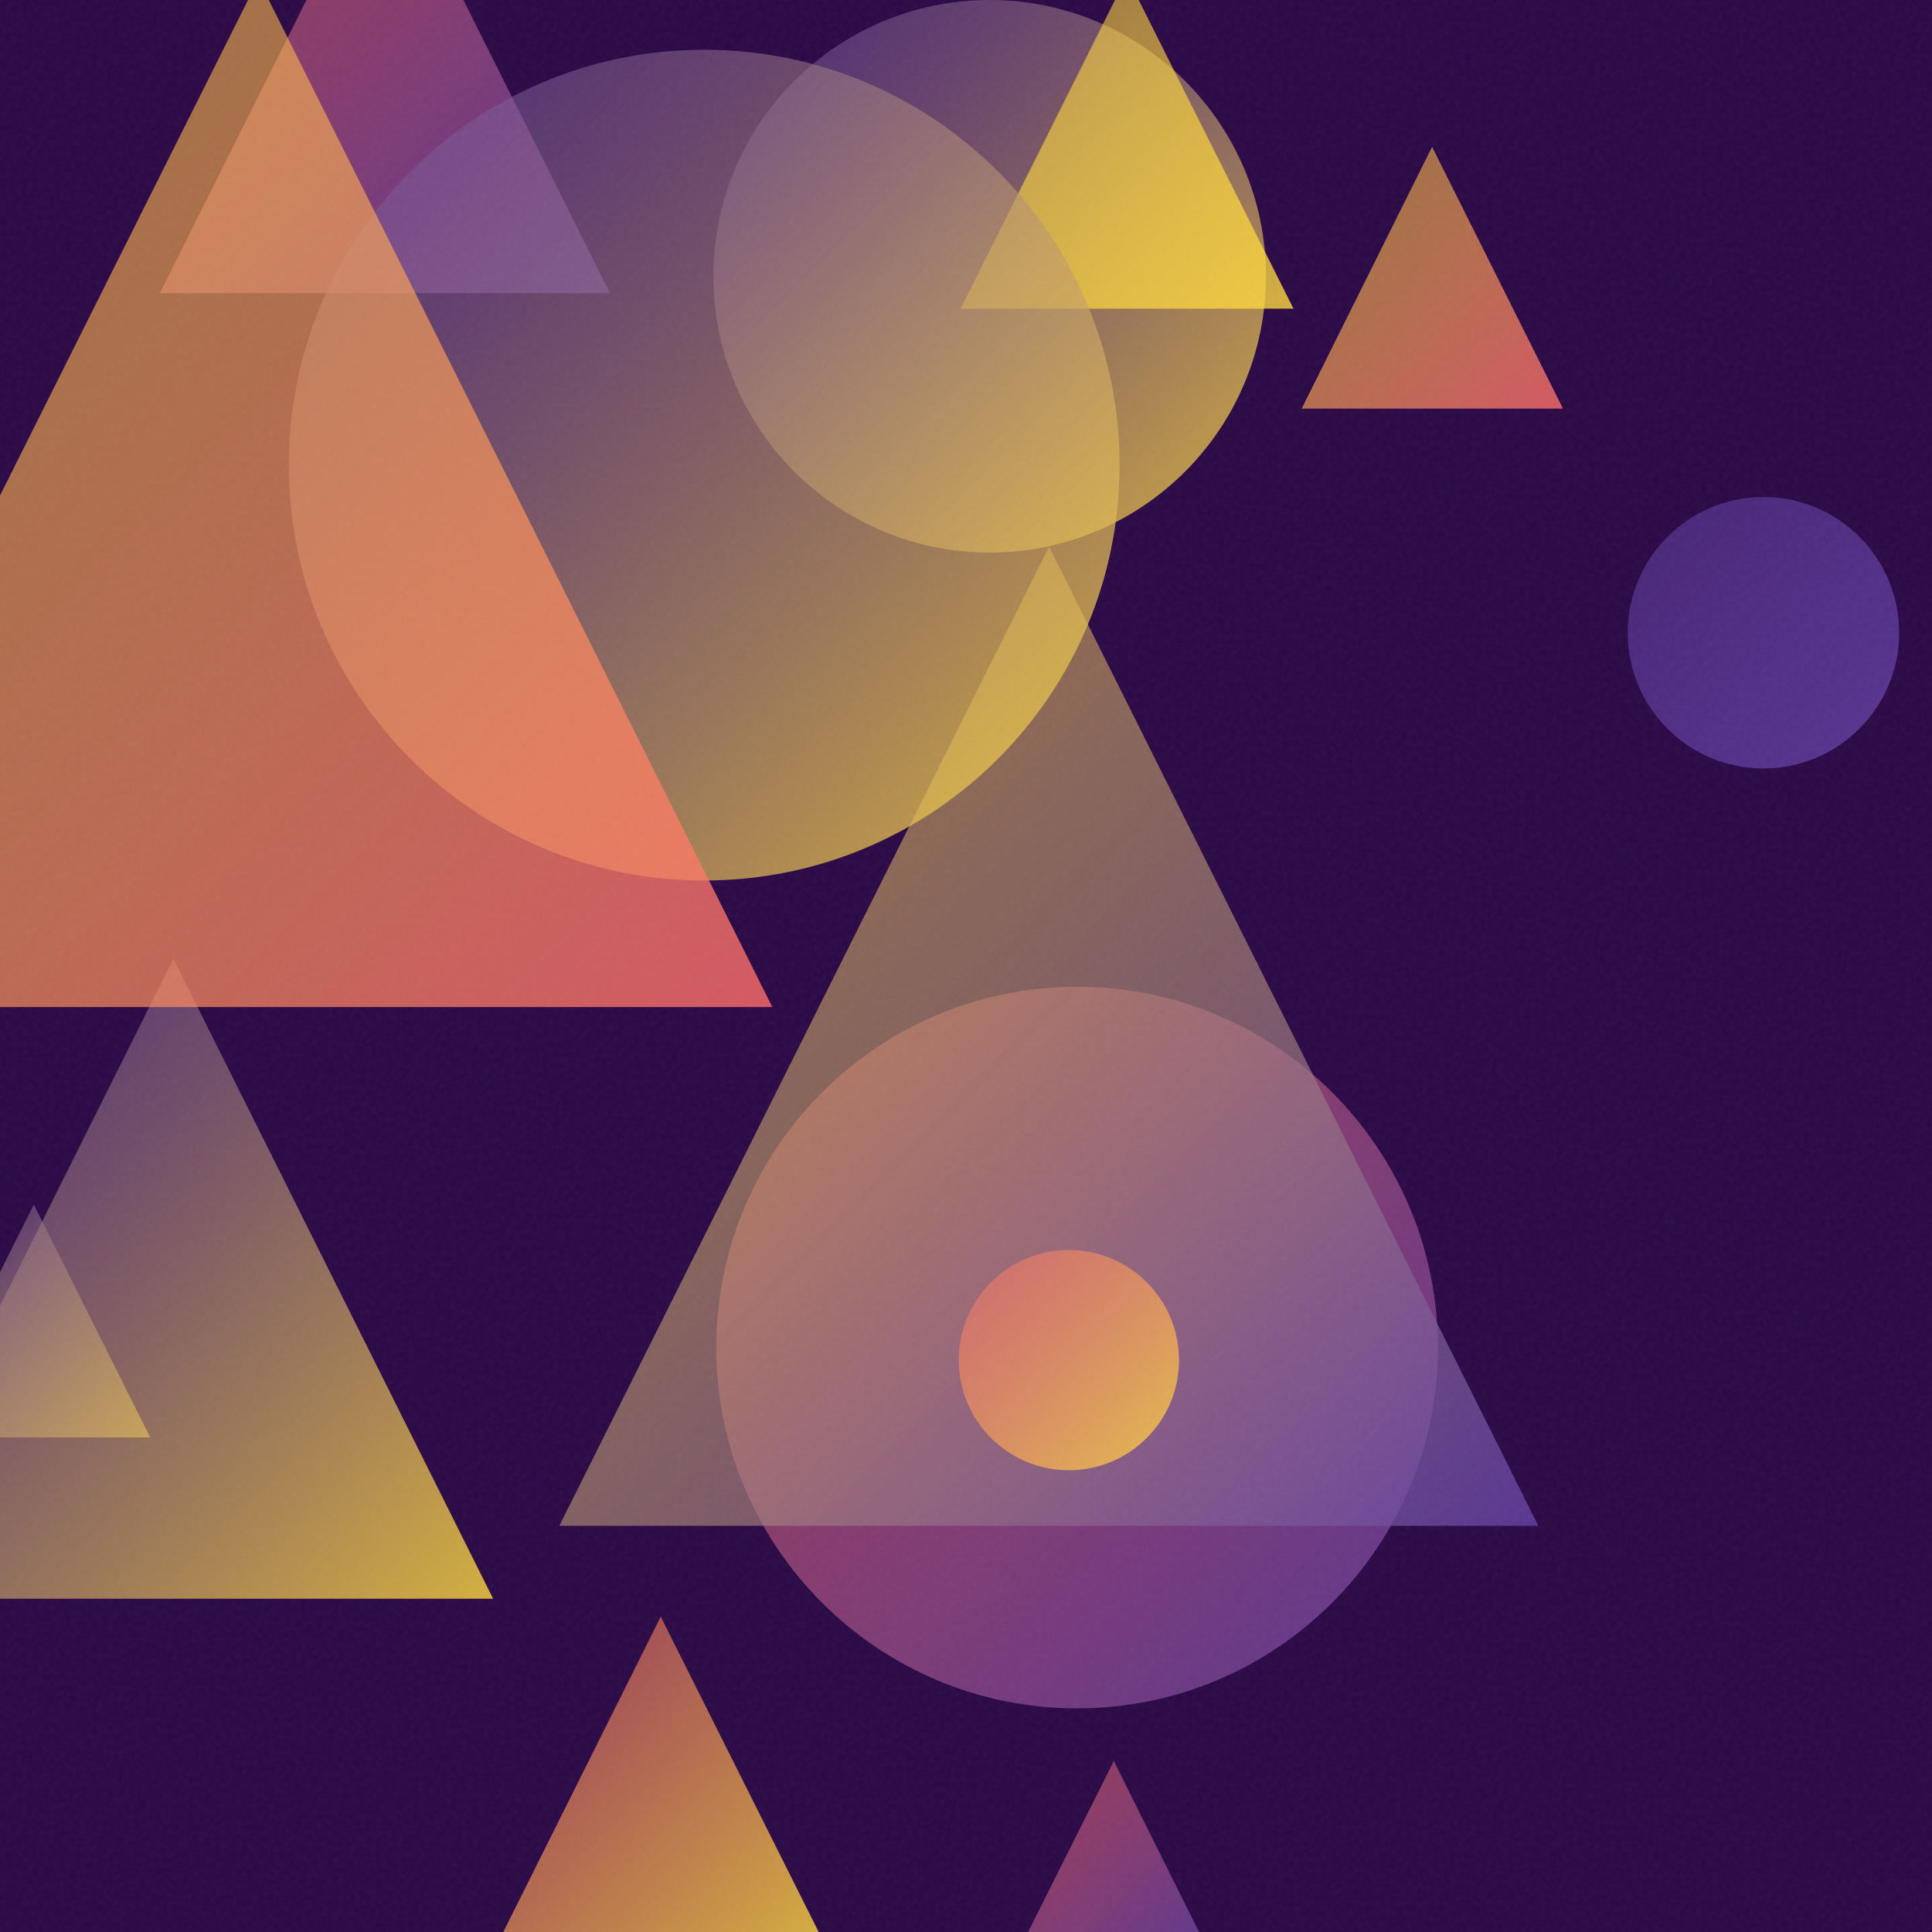
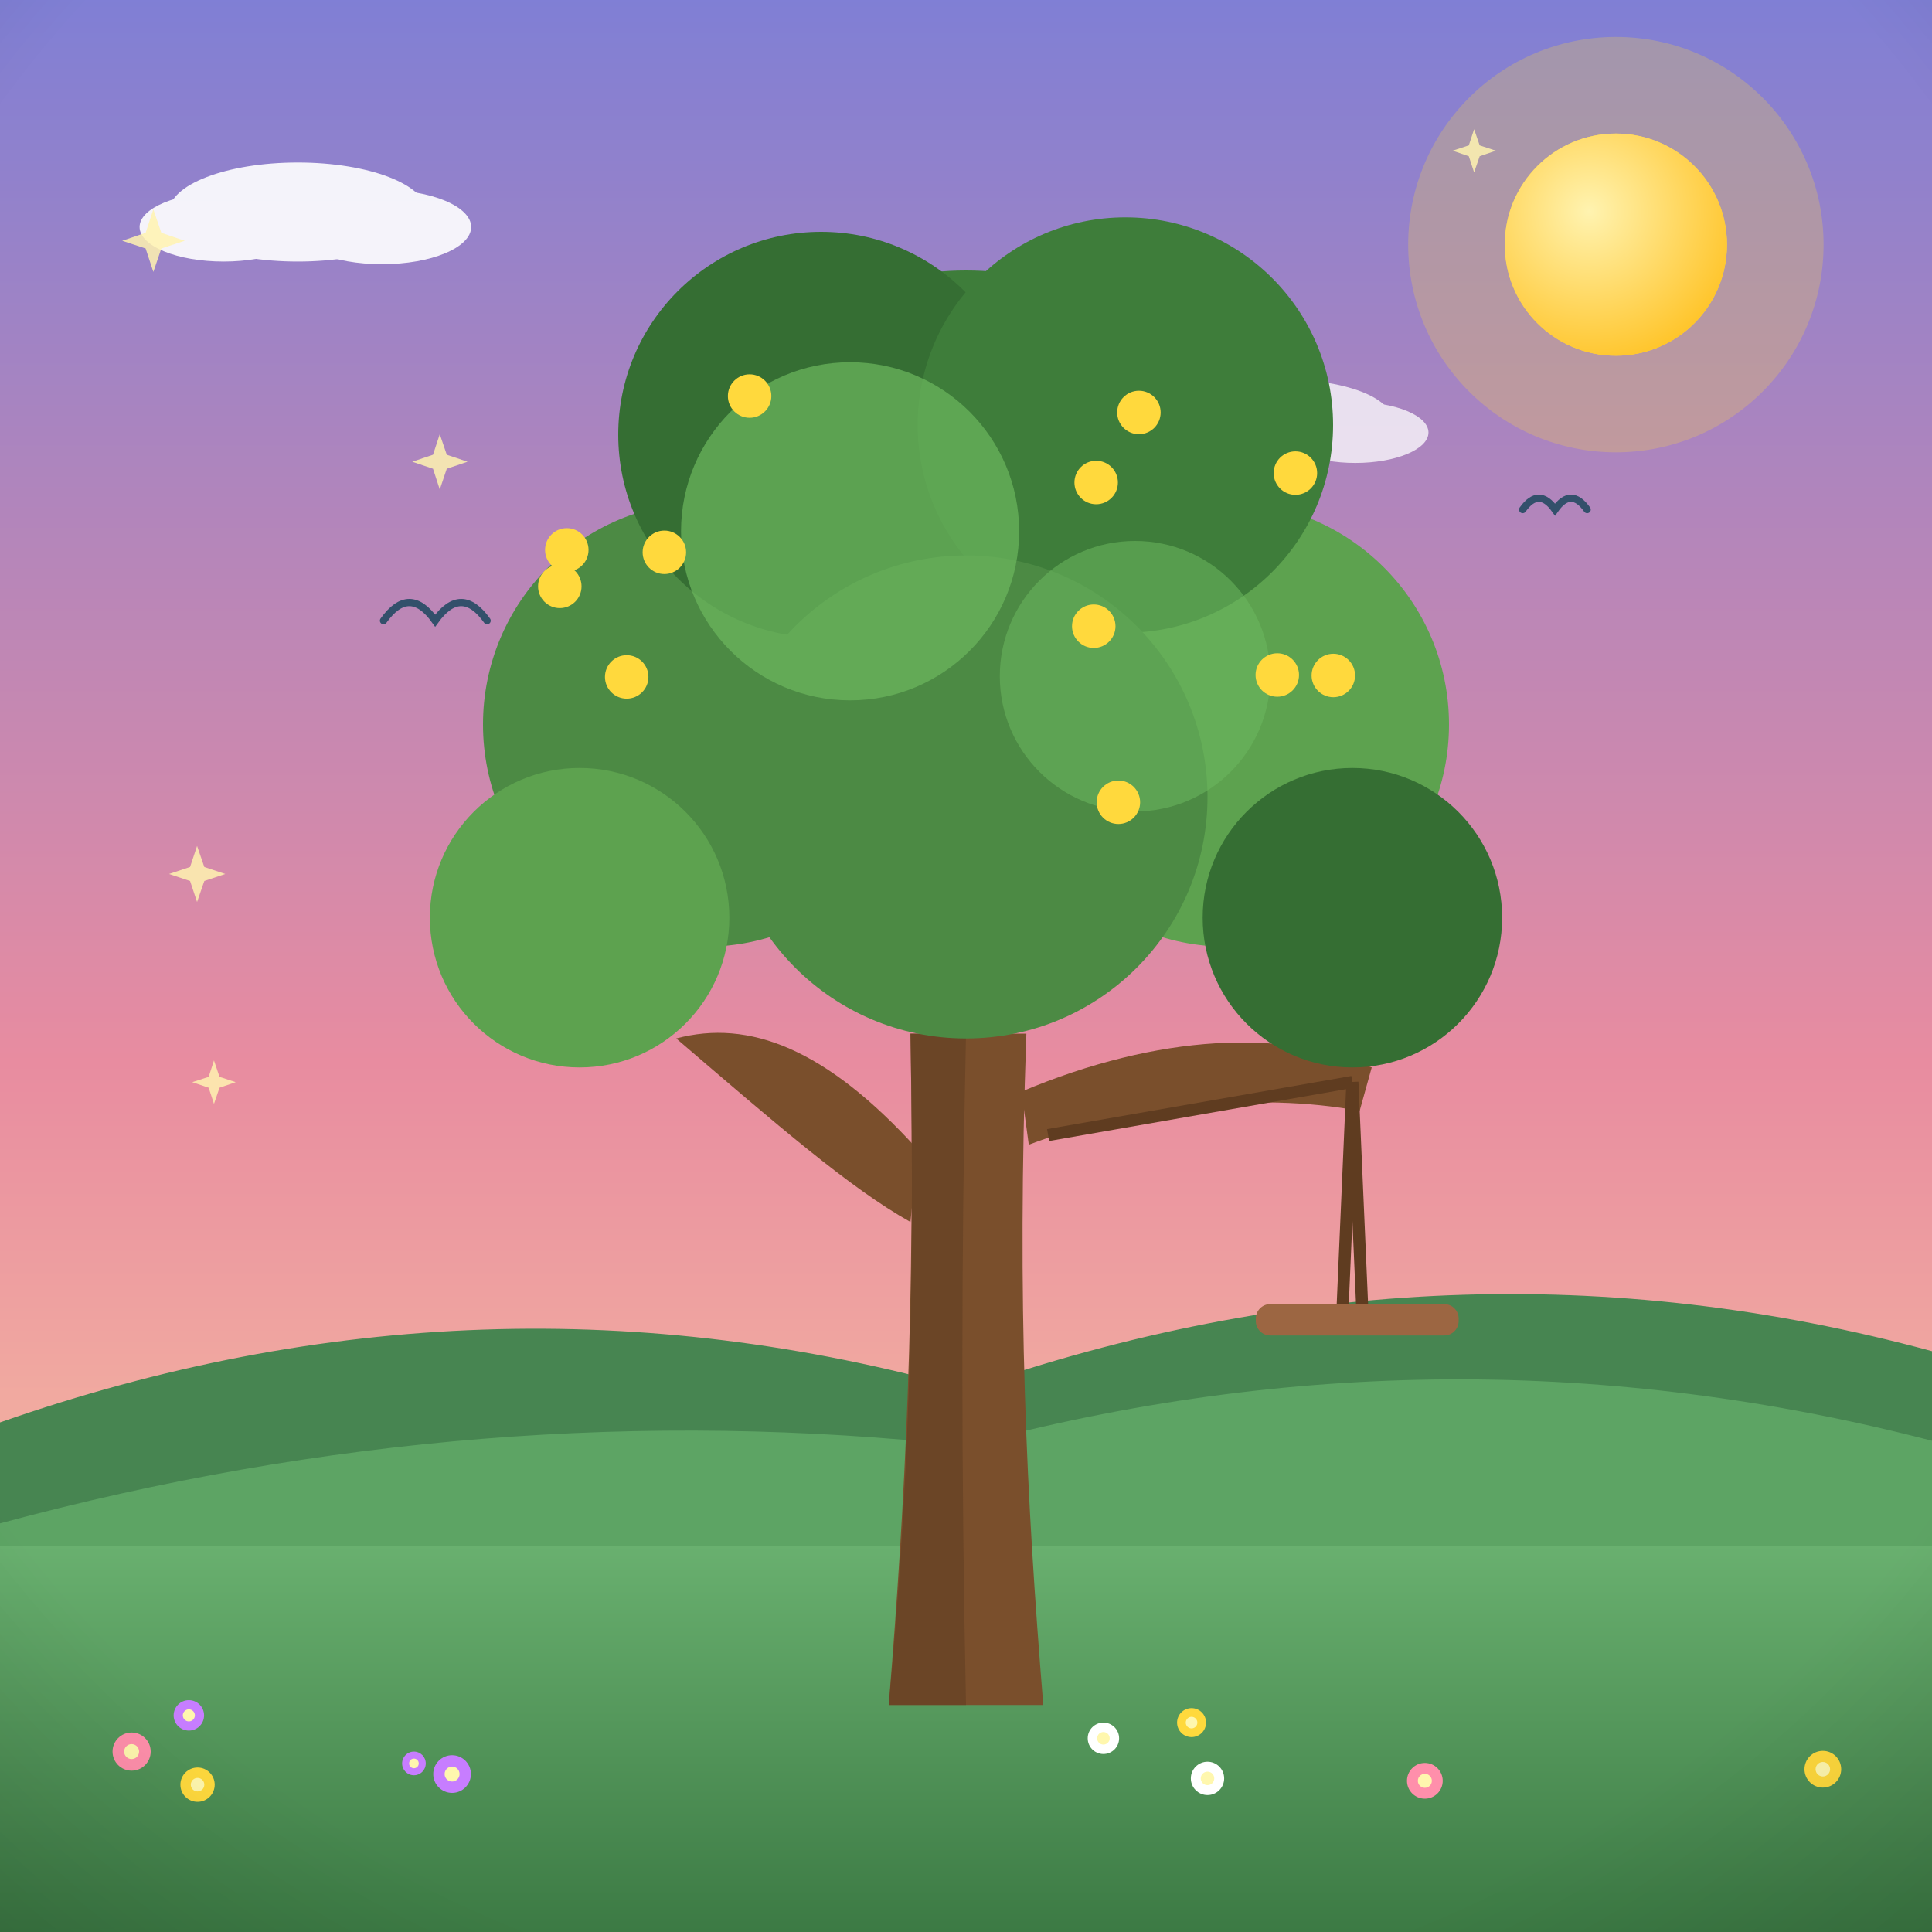
- <svg xmlns="http://www.w3.org/2000/svg" viewBox="0 0 400 400">
+ <svg xmlns="http://www.w3.org/2000/svg" viewBox="0 0 800 800">
  <defs>
-     <linearGradient id="g0" x1="33.1" y1="-32.5" x2="126.3" y2="60.7" gradientUnits="userSpaceOnUse">
-       <stop offset="0" stop-color="#FF6B6B" stop-opacity="0.5" />
-       <stop offset="1" stop-color="#6441A5" stop-opacity="0.8" />
+     <linearGradient id="sky" x1="0" y1="0" x2="0" y2="1">
+       <stop offset="0" stop-color="#7f7fd5" />
+       <stop offset="0.55" stop-color="#e88ca0" />
+       <stop offset="1" stop-color="#ffd9a0" />
    </linearGradient>
-     <linearGradient id="g1" x1="148.2" y1="204.3" x2="297.7" y2="353.7" gradientUnits="userSpaceOnUse">
-       <stop offset="0" stop-color="#FF6B6B" stop-opacity="0.5" />
-       <stop offset="1" stop-color="#6441A5" stop-opacity="0.8" />
+     <radialGradient id="sunG" cx="0.38" cy="0.35" r="0.9">
+       <stop offset="0" stop-color="#fff3b0" />
+       <stop offset="1" stop-color="#ffb703" />
+     </radialGradient>
+     <linearGradient id="ground" x1="0" y1="0" x2="0" y2="1">
+       <stop offset="0" stop-color="#69b06f" />
+       <stop offset="1" stop-color="#3c7a44" />
    </linearGradient>
-     <linearGradient id="g2" x1="-17.1" y1="249.4" x2="31.1" y2="297.6" gradientUnits="userSpaceOnUse">
-       <stop offset="0" stop-color="#6441A5" stop-opacity="0.5" />
-       <stop offset="1" stop-color="#FFD93D" stop-opacity="0.8" />
+     <linearGradient id="sea" x1="0" y1="0" x2="0" y2="1">
+       <stop offset="0" stop-color="#3d9bc4" />
+       <stop offset="1" stop-color="#1668a0" />
    </linearGradient>
-     <linearGradient id="g3" x1="336.9" y1="102.8" x2="393.2" y2="159.1" gradientUnits="userSpaceOnUse">
-       <stop offset="0" stop-color="#6441A5" stop-opacity="0.5" />
-       <stop offset="1" stop-color="#6441A5" stop-opacity="0.8" />
+     <linearGradient id="shade" x1="0" y1="0" x2="0" y2="1">
+       <stop offset="0" stop-color="#ffffff" stop-opacity="0.20" />
+       <stop offset="0.5" stop-color="#ffffff" stop-opacity="0" />
+       <stop offset="1" stop-color="#000000" stop-opacity="0.16" />
    </linearGradient>
-     <linearGradient id="g4" x1="210.4" y1="364.6" x2="250.7" y2="404.9" gradientUnits="userSpaceOnUse">
-       <stop offset="0" stop-color="#FF6B6B" stop-opacity="0.5" />
-       <stop offset="1" stop-color="#6441A5" stop-opacity="0.8" />
-     </linearGradient>
-     <linearGradient id="g5" x1="103.4" y1="334.7" x2="170.3" y2="401.6" gradientUnits="userSpaceOnUse">
-       <stop offset="0" stop-color="#FF6B6B" stop-opacity="0.5" />
-       <stop offset="1" stop-color="#FFD93D" stop-opacity="0.8" />
-     </linearGradient>
-     <linearGradient id="g6" x1="115.8" y1="113.2" x2="318.5" y2="315.9" gradientUnits="userSpaceOnUse">
-       <stop offset="0" stop-color="#FFD93D" stop-opacity="0.5" />
-       <stop offset="1" stop-color="#6441A5" stop-opacity="0.8" />
-     </linearGradient>
-     <linearGradient id="g7" x1="147.6" y1="-0.0" x2="262.1" y2="114.4" gradientUnits="userSpaceOnUse">
-       <stop offset="0" stop-color="#6441A5" stop-opacity="0.5" />
-       <stop offset="1" stop-color="#FFD93D" stop-opacity="0.8" />
-     </linearGradient>
-     <linearGradient id="g8" x1="198.9" y1="-4.9" x2="267.8" y2="63.9" gradientUnits="userSpaceOnUse">
-       <stop offset="0" stop-color="#FFD93D" stop-opacity="0.5" />
-       <stop offset="1" stop-color="#FFD93D" stop-opacity="0.8" />
-     </linearGradient>
-     <linearGradient id="g9" x1="-30.3" y1="198.5" x2="102.1" y2="331.0" gradientUnits="userSpaceOnUse">
-       <stop offset="0" stop-color="#6441A5" stop-opacity="0.5" />
-       <stop offset="1" stop-color="#FFD93D" stop-opacity="0.8" />
-     </linearGradient>
-     <linearGradient id="g10" x1="59.8" y1="10.3" x2="231.8" y2="182.3" gradientUnits="userSpaceOnUse">
-       <stop offset="0" stop-color="#6441A5" stop-opacity="0.5" />
-       <stop offset="1" stop-color="#FFD93D" stop-opacity="0.8" />
-     </linearGradient>
-     <linearGradient id="g11" x1="269.5" y1="30.4" x2="323.6" y2="84.6" gradientUnits="userSpaceOnUse">
-       <stop offset="0" stop-color="#FFD93D" stop-opacity="0.5" />
-       <stop offset="1" stop-color="#FF6B6B" stop-opacity="0.8" />
-     </linearGradient>
-     <linearGradient id="g12" x1="198.5" y1="258.9" x2="244.0" y2="304.4" gradientUnits="userSpaceOnUse">
-       <stop offset="0" stop-color="#FF6B6B" stop-opacity="0.5" />
-       <stop offset="1" stop-color="#FFD93D" stop-opacity="0.8" />
-     </linearGradient>
-     <linearGradient id="g13" x1="-53.0" y1="-4.3" x2="159.9" y2="208.5" gradientUnits="userSpaceOnUse">
-       <stop offset="0" stop-color="#FFD93D" stop-opacity="0.5" />
-       <stop offset="1" stop-color="#FF6B6B" stop-opacity="0.8" />
-     </linearGradient>
-     <filter id="n">
-       <feTurbulence type="fractalNoise" baseFrequency="0.9" numOctaves="2" stitchTiles="stitch" />
-       <feColorMatrix type="saturate" values="0" />
-     </filter>
+     <radialGradient id="vig" cx="0.5" cy="0.42" r="0.85">
+       <stop offset="0.72" stop-color="#000000" stop-opacity="0" />
+       <stop offset="1" stop-color="#000000" stop-opacity="0.20" />
+     </radialGradient>
  </defs>
-   <rect width="400" height="400" fill="#2a0845" />
-   <path d="M 79.7 -32.5 L 126.3 60.7 L 33.1 60.7 Z" fill="url(#g0)" />
-   <circle cx="223.0" cy="279.0" r="74.7" fill="url(#g1)" />
-   <path d="M 7.0 249.4 L 31.1 297.6 L -17.1 297.6 Z" fill="url(#g2)" />
-   <circle cx="365.1" cy="131.0" r="28.1" fill="url(#g3)" />
-   <path d="M 230.6 364.6 L 250.7 404.9 L 210.4 404.9 Z" fill="url(#g4)" />
-   <path d="M 136.8 334.7 L 170.3 401.6 L 103.4 401.6 Z" fill="url(#g5)" />
-   <path d="M 217.2 113.2 L 318.5 315.9 L 115.8 315.9 Z" fill="url(#g6)" />
-   <circle cx="204.9" cy="57.2" r="57.2" fill="url(#g7)" />
-   <path d="M 233.3 -4.9 L 267.8 63.9 L 198.9 63.9 Z" fill="url(#g8)" />
-   <path d="M 35.9 198.5 L 102.1 331.0 L -30.3 331.0 Z" fill="url(#g9)" />
-   <circle cx="145.8" cy="96.3" r="86.0" fill="url(#g10)" />
-   <path d="M 296.5 30.4 L 323.6 84.6 L 269.5 84.6 Z" fill="url(#g11)" />
-   <circle cx="221.3" cy="281.6" r="22.8" fill="url(#g12)" />
-   <path d="M 53.5 -4.3 L 159.9 208.5 L -53.0 208.5 Z" fill="url(#g13)" />
-   <rect width="400" height="400" filter="url(#n)" opacity="0.05" />
+   <rect width="800" height="800" fill="url(#sky)" />
+   <circle cx="669.1" cy="101.3" r="86" fill="#ffd93d" opacity="0.25" />
+   <circle cx="669.1" cy="101.3" r="46" fill="#ffd93d" />
+   <circle cx="669.1" cy="101.3" r="46" fill="url(#sunG)" />
+   <g fill="#ffffff" opacity="0.9">
+     <ellipse cx="123.3" cy="87.8" rx="53.3" ry="20.5" />
+     <ellipse cx="92.6" cy="94" rx="34.8" ry="14.3" />
+     <ellipse cx="158.2" cy="94" rx="36.9" ry="15.4" />
+   </g>
+   <g fill="#ffffff" opacity="0.75">
+     <ellipse cx="532.6" cy="174" rx="43.8" ry="16.8" />
+     <ellipse cx="507.3" cy="179.1" rx="28.6" ry="11.8" />
+     <ellipse cx="561.2" cy="179.1" rx="30.3" ry="12.6" />
+   </g>
+   <path d="M0 684 L0 589 Q 200 519 400 575.3 Q 600 505.3 800 559.5 L800 684 Z" fill="#478551" />
+   <path d="M0 730 L0 630.8 Q 200 576.8 400 598.7 Q 600 544.7 800 596.6 L800 730 Z" fill="#5da464" />
+   <rect y="640" width="800" height="160" fill="url(#ground)" />
+   <path d="M 630.5 211 Q 637.2 201.6 643.9 211 Q 650.5 201.6 657.2 211" fill="none" stroke="#33506b" stroke-width="3" stroke-linecap="round" />
+   <path d="M 544.4 257.7 Q 551.3 248.1 558.1 257.7 Q 564.9 248.1 571.7 257.7" fill="none" stroke="#33506b" stroke-width="3" stroke-linecap="round" />
+   <path d="M 158.8 257 Q 169.5 242 180.2 257 Q 191 242 201.7 257" fill="none" stroke="#33506b" stroke-width="3" stroke-linecap="round" />
+   <path d="M 63.5 86.7 L 66.8 96.4 L 76.5 99.7 L 66.8 102.9 L 63.5 112.6 L 60.3 102.9 L 50.6 99.7 L 60.3 96.4 Z" fill="#fff3b0" opacity="0.85" />
+   <path d="M 182.1 179.8 L 185 188.3 L 193.6 191.2 L 185 194.1 L 182.1 202.7 L 179.3 194.1 L 170.7 191.2 L 179.3 188.3 Z" fill="#fff3b0" opacity="0.85" />
+   <path d="M 339.9 221.6 L 344 233.7 L 356.1 237.8 L 344 241.8 L 339.9 253.9 L 335.9 241.8 L 323.8 237.8 L 335.9 233.7 Z" fill="#fff3b0" opacity="0.85" />
+   <path d="M 610.4 53.5 L 612.7 60.2 L 619.4 62.4 L 612.7 64.7 L 610.4 71.4 L 608.2 64.7 L 601.5 62.4 L 608.2 60.2 Z" fill="#fff3b0" opacity="0.85" />
+   <path d="M 88.6 439.1 L 90.9 445.9 L 97.6 448.1 L 90.9 450.4 L 88.6 457.1 L 86.4 450.4 L 79.6 448.1 L 86.4 445.9 Z" fill="#fff3b0" opacity="0.85" />
+   <path d="M 81.6 350.3 L 84.6 359 L 93.3 361.9 L 84.6 364.8 L 81.6 373.5 L 78.7 364.8 L 70 361.9 L 78.7 359 Z" fill="#fff3b0" opacity="0.85" />
+   <g transform="translate(400 0) scale(1 1) translate(-400 0)">
+     <path d="M368 706 C 375 620 379 540 377 428 L 425 428 C 421 540 425 620 432 706 Z" fill="#7a4f2c" />
+     <path d="M380 476 C 342 434 310 422 280 430 C 322 466 352 492 377 506 Z" fill="#7a4f2c" />
+     <path d="M423 452 C 480 428 532 426 568 442 L 563 460 C 520 452 468 458 426 474 Z" fill="#7a4f2c" />
+     <path d="M377 428 C 379 540 376 620 368 706 L 400 706 C 398 610 398 520 400 428 Z" fill="#5f3c20" opacity="0.55" />
+     <circle cx="400" cy="240" r="128" fill="#3e7d3a" />
+     <circle cx="292" cy="300" r="92" fill="#4c8a44" />
+     <circle cx="508" cy="300" r="92" fill="#5da24f" />
+     <circle cx="340" cy="180" r="84" fill="#356e33" />
+     <circle cx="466" cy="176" r="86" fill="#3e7d3a" />
+     <circle cx="400" cy="330" r="100" fill="#4c8a44" />
+     <circle cx="240" cy="380" r="62" fill="#5da24f" />
+     <circle cx="560" cy="380" r="62" fill="#356e33" />
+     <circle cx="352" cy="220" r="70" fill="#6cb85e" opacity="0.7" />
+     <circle cx="470" cy="280" r="56" fill="#6cb85e" opacity="0.55" />
+     <circle cx="463.1" cy="332.2" r="9" fill="#ffd93d" />
+     <circle cx="528.9" cy="279.5" r="9" fill="#ffd93d" />
+     <circle cx="536.4" cy="195.9" r="9" fill="#ffd93d" />
+     <circle cx="452.9" cy="259.3" r="9" fill="#ffd93d" />
+     <circle cx="231.8" cy="242.8" r="9" fill="#ffd93d" />
+     <circle cx="310.4" cy="164" r="9" fill="#ffd93d" />
+     <circle cx="275.1" cy="228.7" r="9" fill="#ffd93d" />
+     <circle cx="259.5" cy="280.3" r="9" fill="#ffd93d" />
+     <circle cx="552.1" cy="279.7" r="9" fill="#ffd93d" />
+     <circle cx="453.9" cy="199.8" r="9" fill="#ffd93d" />
+     <circle cx="471.6" cy="170.8" r="9" fill="#ffd93d" />
+     <circle cx="234.7" cy="227.7" r="9" fill="#ffd93d" />
+     <path d="M434 470 L 560 448 M560 448 L 556 540 M560 448 L 564 540" stroke="#5f3c20" stroke-width="5" />
+     <rect x="520" y="540" width="84" height="13" rx="6" fill="#9c6642" />
+     <circle cx="456.9" cy="719.8" r="6.5" fill="#ffffff" />
+     <circle cx="456.9" cy="719.8" r="2.6" fill="#fff7ae" />
+     <circle cx="78.2" cy="710.3" r="6.3" fill="#c77dff" />
+     <circle cx="78.2" cy="710.3" r="2.5" fill="#fff7ae" />
+     <circle cx="171.4" cy="730.2" r="4.9" fill="#c77dff" />
+     <circle cx="171.4" cy="730.2" r="2" fill="#fff7ae" />
+     <circle cx="590" cy="737.4" r="7.4" fill="#ff8fab" />
+     <circle cx="590" cy="737.4" r="2.9" fill="#fff7ae" />
+     <circle cx="187.2" cy="734.6" r="7.8" fill="#c77dff" />
+     <circle cx="187.2" cy="734.6" r="3.1" fill="#fff7ae" />
+     <circle cx="54.5" cy="725.3" r="7.9" fill="#ff8fab" />
+     <circle cx="54.5" cy="725.3" r="3.1" fill="#fff7ae" />
+     <circle cx="754.8" cy="732.6" r="7.6" fill="#ffd93d" />
+     <circle cx="754.8" cy="732.6" r="3" fill="#fff7ae" />
+     <circle cx="500" cy="736.4" r="6.9" fill="#ffffff" />
+     <circle cx="500" cy="736.4" r="2.8" fill="#fff7ae" />
+     <circle cx="81.8" cy="739" r="7.1" fill="#ffd93d" />
+     <circle cx="81.8" cy="739" r="2.8" fill="#fff7ae" />
+     <circle cx="493.4" cy="713.3" r="6" fill="#ffd93d" />
+     <circle cx="493.4" cy="713.3" r="2.4" fill="#fff7ae" />
+   </g>
+   <rect width="800" height="800" fill="url(#vig)" />
</svg>
